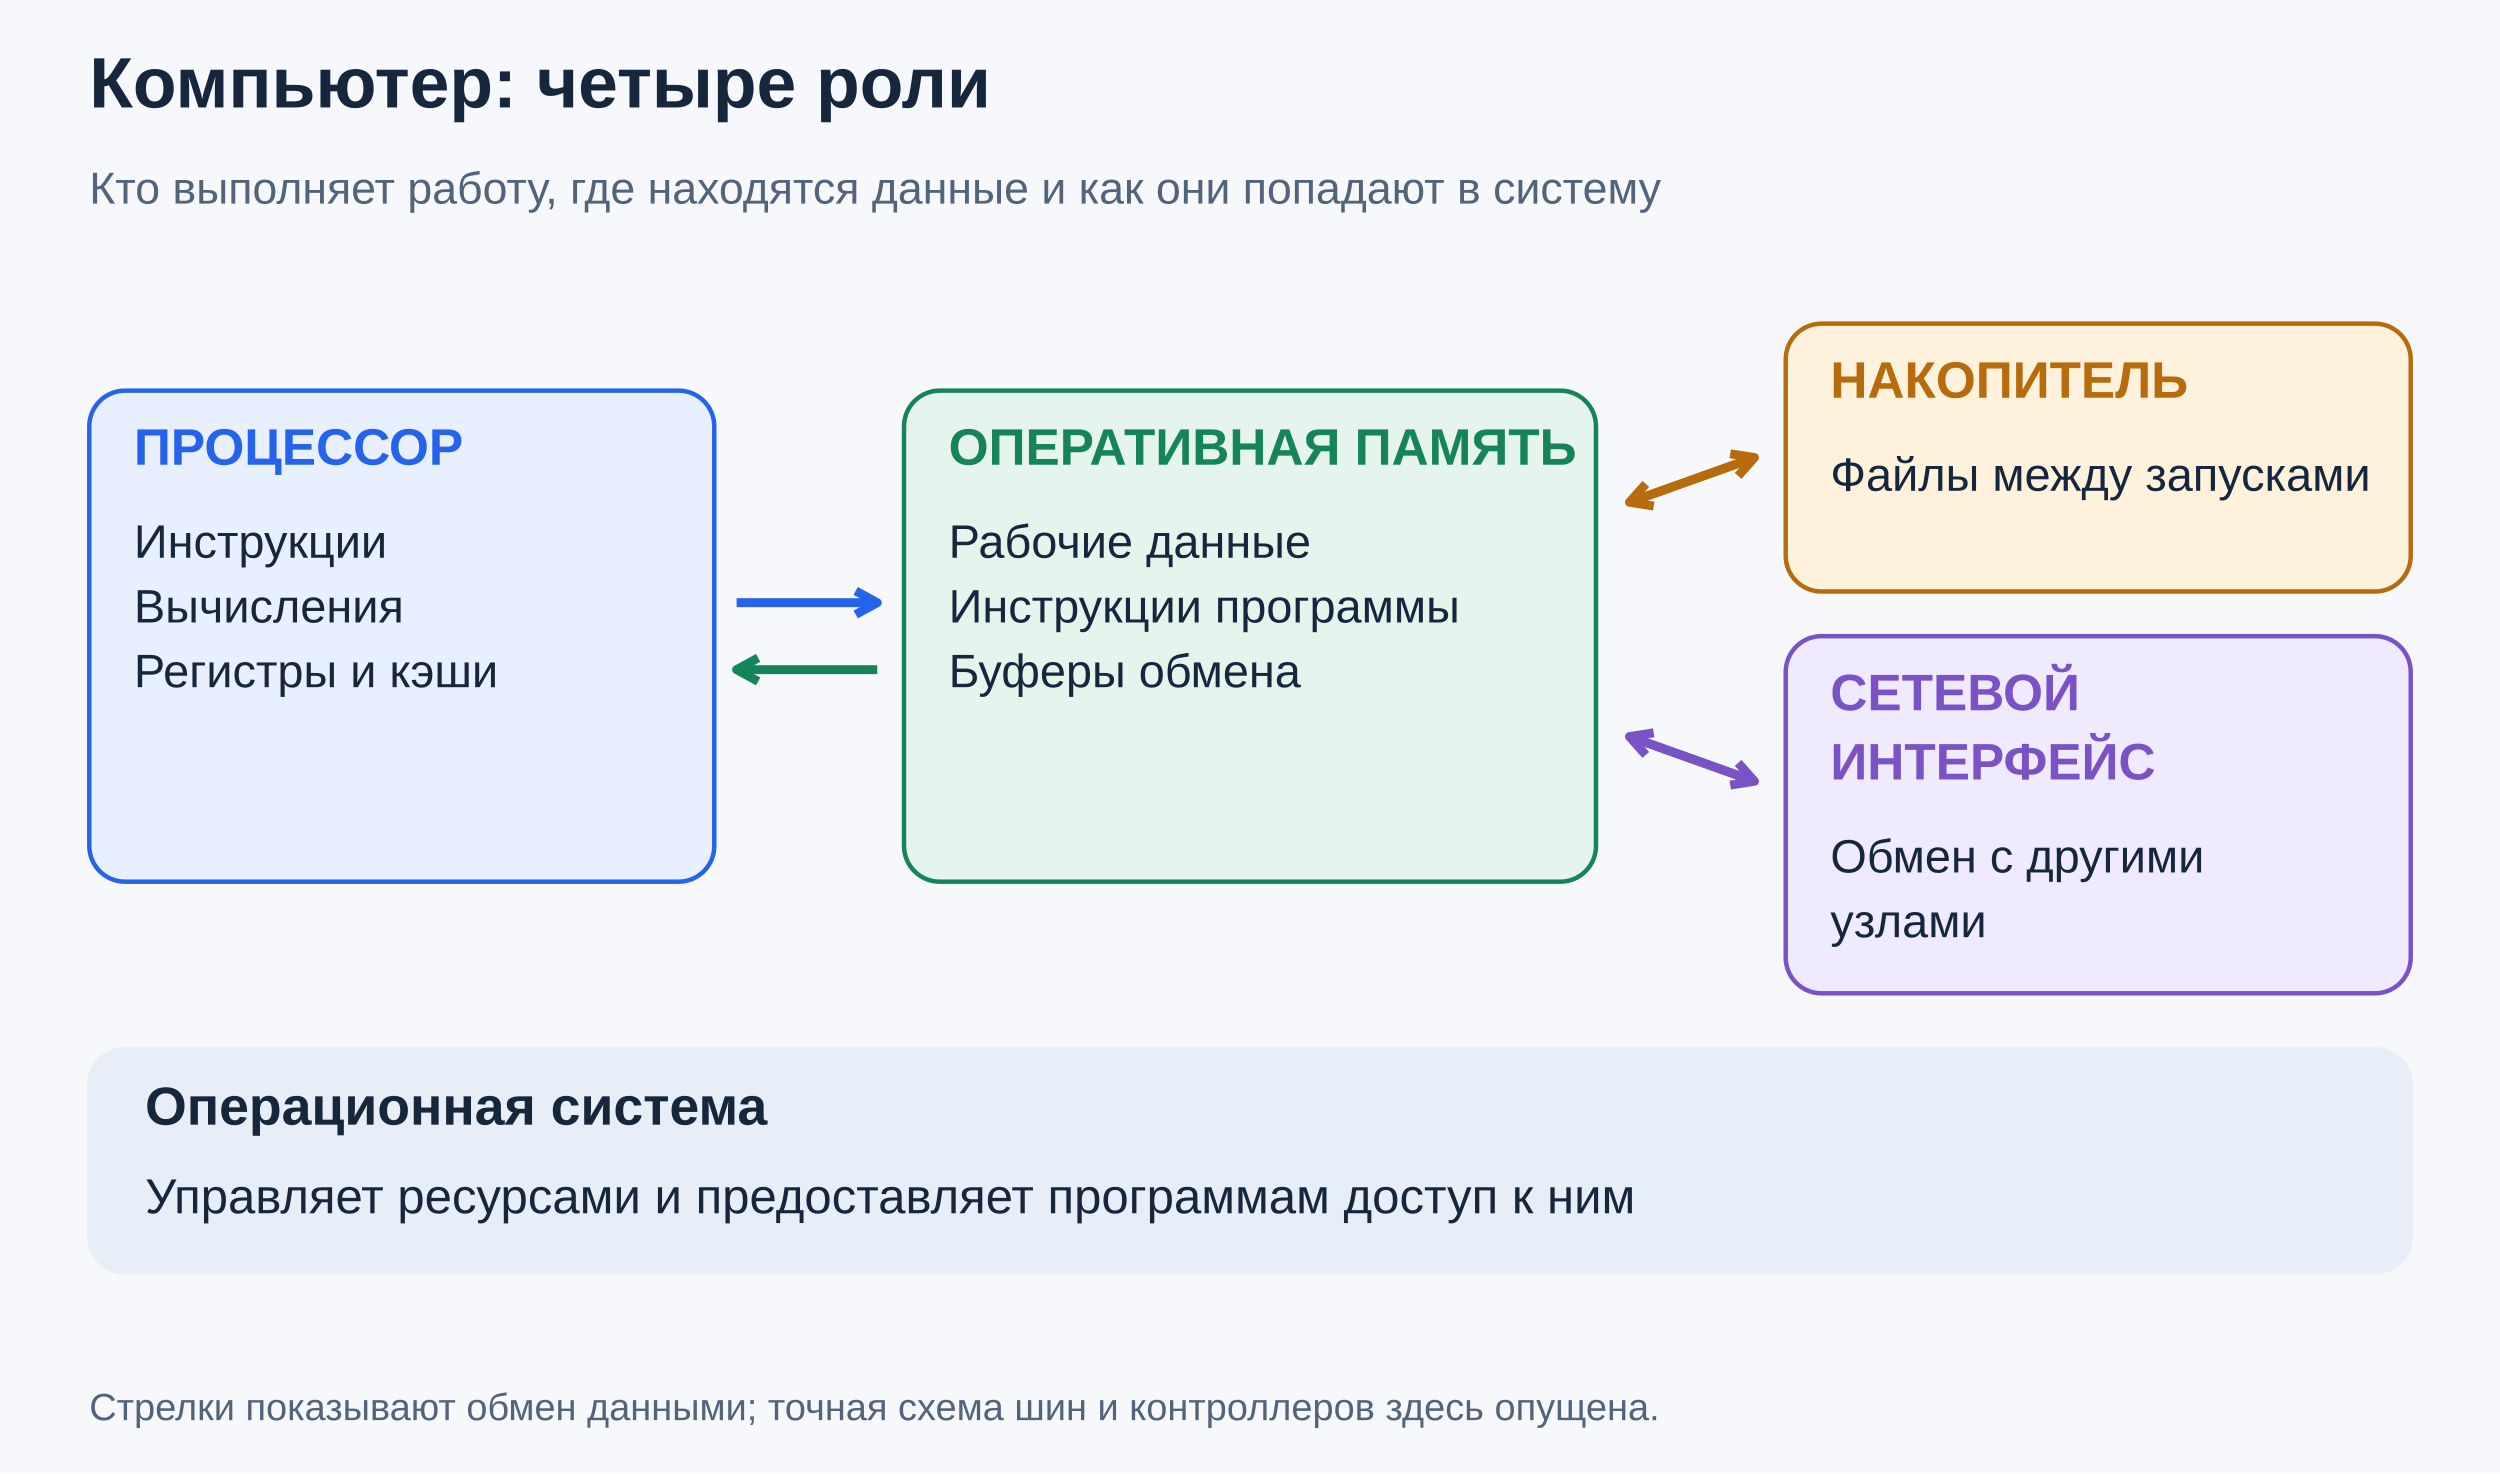
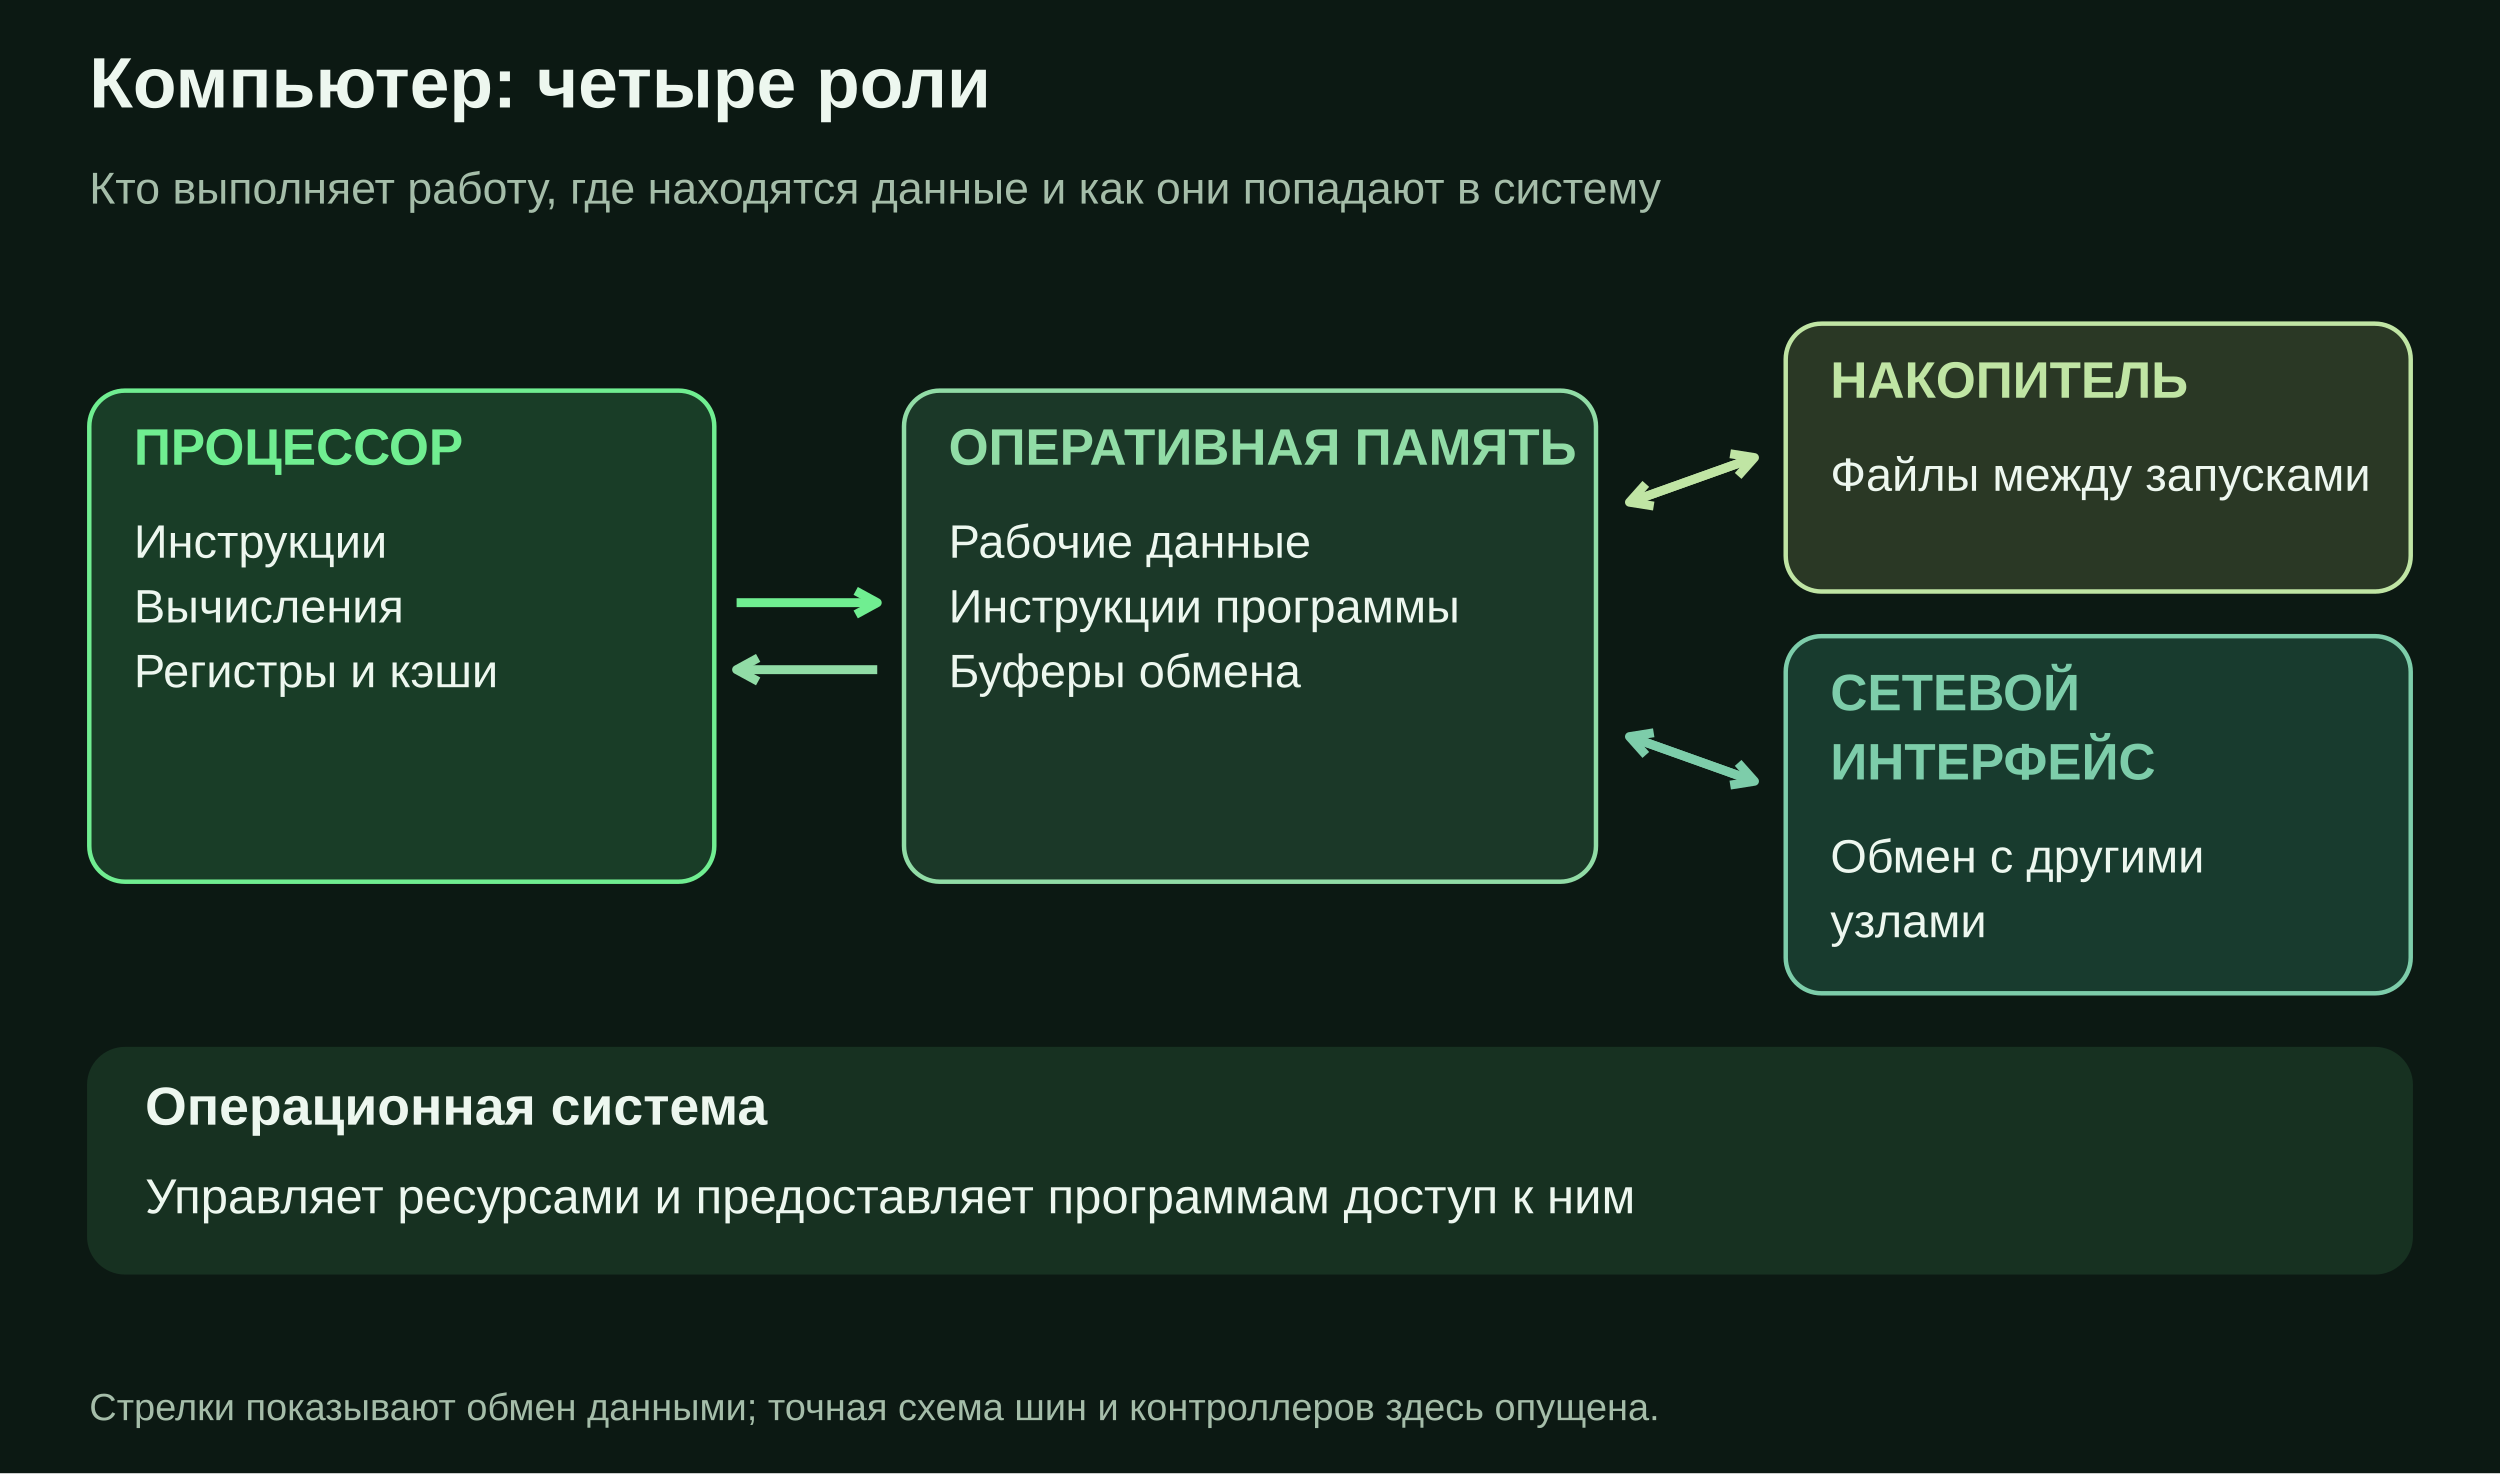
<svg xmlns="http://www.w3.org/2000/svg" width="1120" height="660" viewBox="0 0 1120 660" role="img">
-   <rect width="1120" height="660" fill="#f6f8fc" />
-   <text x="40.00" y="27" font-family="Segoe UI,Arial,sans-serif" font-size="32" font-weight="600" fill="#16263d" dominant-baseline="text-before-edge">Компьютер: четыре роли</text>
-   <text x="40.00" y="78" font-family="Segoe UI,Arial,sans-serif" font-size="20" font-weight="400" fill="#52647b" dominant-baseline="text-before-edge">Кто выполняет работу, где находятся данные и как они попадают в систему</text>
-   <rect x="40" y="175" width="280" height="220" rx="16" fill="#e8f0ff" stroke="#2563eb" stroke-width="2" />
-   <text x="60.00" y="193" font-family="Segoe UI,Arial,sans-serif" font-size="23" font-weight="600" fill="#2563eb" dominant-baseline="text-before-edge">ПРОЦЕССОР</text>
-   <text x="60.00" y="236" font-family="Segoe UI,Arial,sans-serif" font-size="21" font-weight="400" fill="#16263d" dominant-baseline="text-before-edge">Инструкции</text>
-   <text x="60.00" y="265" font-family="Segoe UI,Arial,sans-serif" font-size="21" font-weight="400" fill="#16263d" dominant-baseline="text-before-edge">Вычисления</text>
-   <text x="60.00" y="294" font-family="Segoe UI,Arial,sans-serif" font-size="21" font-weight="400" fill="#16263d" dominant-baseline="text-before-edge">Регистры и кэши</text>
-   <rect x="405" y="175" width="310" height="220" rx="16" fill="#e5f5ed" stroke="#16845b" stroke-width="2" />
-   <text x="425.00" y="193" font-family="Segoe UI,Arial,sans-serif" font-size="23" font-weight="600" fill="#16845b" dominant-baseline="text-before-edge">ОПЕРАТИВНАЯ ПАМЯТЬ</text>
-   <text x="425.00" y="236" font-family="Segoe UI,Arial,sans-serif" font-size="21" font-weight="400" fill="#16263d" dominant-baseline="text-before-edge">Рабочие данные</text>
-   <text x="425.00" y="265" font-family="Segoe UI,Arial,sans-serif" font-size="21" font-weight="400" fill="#16263d" dominant-baseline="text-before-edge">Инструкции программы</text>
-   <text x="425.00" y="294" font-family="Segoe UI,Arial,sans-serif" font-size="21" font-weight="400" fill="#16263d" dominant-baseline="text-before-edge">Буферы обмена</text>
-   <rect x="800" y="145" width="280" height="120" rx="16" fill="#fff2dc" stroke="#b76b0c" stroke-width="2" />
-   <text x="820.00" y="163" font-family="Segoe UI,Arial,sans-serif" font-size="23" font-weight="600" fill="#b76b0c" dominant-baseline="text-before-edge">НАКОПИТЕЛЬ</text>
-   <text x="820.00" y="206" font-family="Segoe UI,Arial,sans-serif" font-size="21" font-weight="400" fill="#16263d" dominant-baseline="text-before-edge">Файлы между запусками</text>
-   <rect x="800" y="285" width="280" height="160" rx="16" fill="#f0eaff" stroke="#7952c5" stroke-width="2" />
-   <text x="820.00" y="303" font-family="Segoe UI,Arial,sans-serif" font-size="23" font-weight="600" fill="#7952c5" dominant-baseline="text-before-edge">СЕТЕВОЙ</text>
-   <text x="820.00" y="334" font-family="Segoe UI,Arial,sans-serif" font-size="23" font-weight="600" fill="#7952c5" dominant-baseline="text-before-edge">ИНТЕРФЕЙС</text>
-   <text x="820.00" y="377" font-family="Segoe UI,Arial,sans-serif" font-size="21" font-weight="400" fill="#16263d" dominant-baseline="text-before-edge">Обмен с другими</text>
-   <text x="820.00" y="406" font-family="Segoe UI,Arial,sans-serif" font-size="21" font-weight="400" fill="#16263d" dominant-baseline="text-before-edge">узлами</text>
-   <polyline points="330,270 393,270" fill="none" stroke="#2563eb" stroke-width="4" stroke-linejoin="round" />
-   <polyline points="383.347,264.726 393,270 383.347,275.274" fill="none" stroke="#2563eb" stroke-width="4" stroke-linejoin="round" />
-   <polyline points="393,300 330,300" fill="none" stroke="#16845b" stroke-width="4" stroke-linejoin="round" />
-   <polyline points="339.653,305.274 330,300 339.653,294.726" fill="none" stroke="#16845b" stroke-width="4" stroke-linejoin="round" />
-   <polyline points="730,225 786,205" fill="none" stroke="#b76b0c" stroke-width="4" stroke-linejoin="round" />
-   <polyline points="775.135,203.28 786,205 778.683,213.213" fill="none" stroke="#b76b0c" stroke-width="4" stroke-linejoin="round" />
-   <polyline points="786,205 730,225" fill="none" stroke="#b76b0c" stroke-width="4" stroke-linejoin="round" />
-   <polyline points="740.865,226.72 730,225 737.317,216.787" fill="none" stroke="#b76b0c" stroke-width="4" stroke-linejoin="round" />
-   <polyline points="786,350 730,330" fill="none" stroke="#7952c5" stroke-width="4" stroke-linejoin="round" />
-   <polyline points="737.317,338.213 730,330 740.865,328.28" fill="none" stroke="#7952c5" stroke-width="4" stroke-linejoin="round" />
-   <polyline points="730,330 786,350" fill="none" stroke="#7952c5" stroke-width="4" stroke-linejoin="round" />
-   <polyline points="778.683,341.787 786,350 775.135,351.72" fill="none" stroke="#7952c5" stroke-width="4" stroke-linejoin="round" />
-   <rect x="40" y="470" width="1040" height="100" rx="16" fill="#e8eef7" stroke="#e8eef7" stroke-width="2" />
-   <text x="65.00" y="488" font-family="Segoe UI,Arial,sans-serif" font-size="24" font-weight="600" fill="#16263d" dominant-baseline="text-before-edge">Операционная система</text>
-   <text x="65.00" y="529" font-family="Segoe UI,Arial,sans-serif" font-size="22" font-weight="400" fill="#16263d" dominant-baseline="text-before-edge">Управляет ресурсами и предоставляет программам доступ к ним</text>
-   <text x="40.00" y="625" font-family="Segoe UI,Arial,sans-serif" font-size="17" font-weight="400" fill="#52647b" dominant-baseline="text-before-edge">Стрелки показывают обмен данными; точная схема шин и контроллеров здесь опущена.</text>
+   <rect width="1120" height="660" fill="#0c1913" />
+   <text x="40.00" y="27" font-family="Segoe UI,Arial,sans-serif" font-size="32" font-weight="600" fill="#edf7ef" dominant-baseline="text-before-edge">Компьютер: четыре роли</text>
+   <text x="40.00" y="78" font-family="Segoe UI,Arial,sans-serif" font-size="20" font-weight="400" fill="#a5bda9" dominant-baseline="text-before-edge">Кто выполняет работу, где находятся данные и как они попадают в систему</text>
+   <rect x="40" y="175" width="280" height="220" rx="16" fill="#193d27" stroke="#70ee91" stroke-width="2" />
+   <text x="60.00" y="193" font-family="Segoe UI,Arial,sans-serif" font-size="23" font-weight="600" fill="#70ee91" dominant-baseline="text-before-edge">ПРОЦЕССОР</text>
+   <text x="60.00" y="236" font-family="Segoe UI,Arial,sans-serif" font-size="21" font-weight="400" fill="#edf7ef" dominant-baseline="text-before-edge">Инструкции</text>
+   <text x="60.00" y="265" font-family="Segoe UI,Arial,sans-serif" font-size="21" font-weight="400" fill="#edf7ef" dominant-baseline="text-before-edge">Вычисления</text>
+   <text x="60.00" y="294" font-family="Segoe UI,Arial,sans-serif" font-size="21" font-weight="400" fill="#edf7ef" dominant-baseline="text-before-edge">Регистры и кэши</text>
+   <rect x="405" y="175" width="310" height="220" rx="16" fill="#1b3828" stroke="#91dca6" stroke-width="2" />
+   <text x="425.00" y="193" font-family="Segoe UI,Arial,sans-serif" font-size="23" font-weight="600" fill="#91dca6" dominant-baseline="text-before-edge">ОПЕРАТИВНАЯ ПАМЯТЬ</text>
+   <text x="425.00" y="236" font-family="Segoe UI,Arial,sans-serif" font-size="21" font-weight="400" fill="#edf7ef" dominant-baseline="text-before-edge">Рабочие данные</text>
+   <text x="425.00" y="265" font-family="Segoe UI,Arial,sans-serif" font-size="21" font-weight="400" fill="#edf7ef" dominant-baseline="text-before-edge">Инструкции программы</text>
+   <text x="425.00" y="294" font-family="Segoe UI,Arial,sans-serif" font-size="21" font-weight="400" fill="#edf7ef" dominant-baseline="text-before-edge">Буферы обмена</text>
+   <rect x="800" y="145" width="280" height="120" rx="16" fill="#2a3825" stroke="#c0e5a4" stroke-width="2" />
+   <text x="820.00" y="163" font-family="Segoe UI,Arial,sans-serif" font-size="23" font-weight="600" fill="#c0e5a4" dominant-baseline="text-before-edge">НАКОПИТЕЛЬ</text>
+   <text x="820.00" y="206" font-family="Segoe UI,Arial,sans-serif" font-size="21" font-weight="400" fill="#edf7ef" dominant-baseline="text-before-edge">Файлы между запусками</text>
+   <rect x="800" y="285" width="280" height="160" rx="16" fill="#183b2e" stroke="#7dcdaa" stroke-width="2" />
+   <text x="820.00" y="303" font-family="Segoe UI,Arial,sans-serif" font-size="23" font-weight="600" fill="#7dcdaa" dominant-baseline="text-before-edge">СЕТЕВОЙ</text>
+   <text x="820.00" y="334" font-family="Segoe UI,Arial,sans-serif" font-size="23" font-weight="600" fill="#7dcdaa" dominant-baseline="text-before-edge">ИНТЕРФЕЙС</text>
+   <text x="820.00" y="377" font-family="Segoe UI,Arial,sans-serif" font-size="21" font-weight="400" fill="#edf7ef" dominant-baseline="text-before-edge">Обмен с другими</text>
+   <text x="820.00" y="406" font-family="Segoe UI,Arial,sans-serif" font-size="21" font-weight="400" fill="#edf7ef" dominant-baseline="text-before-edge">узлами</text>
+   <polyline points="330,270 393,270" fill="none" stroke="#70ee91" stroke-width="4" stroke-linejoin="round" />
+   <polyline points="383.347,264.726 393,270 383.347,275.274" fill="none" stroke="#70ee91" stroke-width="4" stroke-linejoin="round" />
+   <polyline points="393,300 330,300" fill="none" stroke="#91dca6" stroke-width="4" stroke-linejoin="round" />
+   <polyline points="339.653,305.274 330,300 339.653,294.726" fill="none" stroke="#91dca6" stroke-width="4" stroke-linejoin="round" />
+   <polyline points="730,225 786,205" fill="none" stroke="#c0e5a4" stroke-width="4" stroke-linejoin="round" />
+   <polyline points="775.135,203.28 786,205 778.683,213.213" fill="none" stroke="#c0e5a4" stroke-width="4" stroke-linejoin="round" />
+   <polyline points="786,205 730,225" fill="none" stroke="#c0e5a4" stroke-width="4" stroke-linejoin="round" />
+   <polyline points="740.865,226.72 730,225 737.317,216.787" fill="none" stroke="#c0e5a4" stroke-width="4" stroke-linejoin="round" />
+   <polyline points="786,350 730,330" fill="none" stroke="#7dcdaa" stroke-width="4" stroke-linejoin="round" />
+   <polyline points="737.317,338.213 730,330 740.865,328.28" fill="none" stroke="#7dcdaa" stroke-width="4" stroke-linejoin="round" />
+   <polyline points="730,330 786,350" fill="none" stroke="#7dcdaa" stroke-width="4" stroke-linejoin="round" />
+   <polyline points="778.683,341.787 786,350 775.135,351.72" fill="none" stroke="#7dcdaa" stroke-width="4" stroke-linejoin="round" />
+   <rect x="40" y="470" width="1040" height="100" rx="16" fill="#173121" stroke="#173121" stroke-width="2" />
+   <text x="65.00" y="488" font-family="Segoe UI,Arial,sans-serif" font-size="24" font-weight="600" fill="#edf7ef" dominant-baseline="text-before-edge">Операционная система</text>
+   <text x="65.00" y="529" font-family="Segoe UI,Arial,sans-serif" font-size="22" font-weight="400" fill="#edf7ef" dominant-baseline="text-before-edge">Управляет ресурсами и предоставляет программам доступ к ним</text>
+   <text x="40.00" y="625" font-family="Segoe UI,Arial,sans-serif" font-size="17" font-weight="400" fill="#a5bda9" dominant-baseline="text-before-edge">Стрелки показывают обмен данными; точная схема шин и контроллеров здесь опущена.</text>
</svg>
